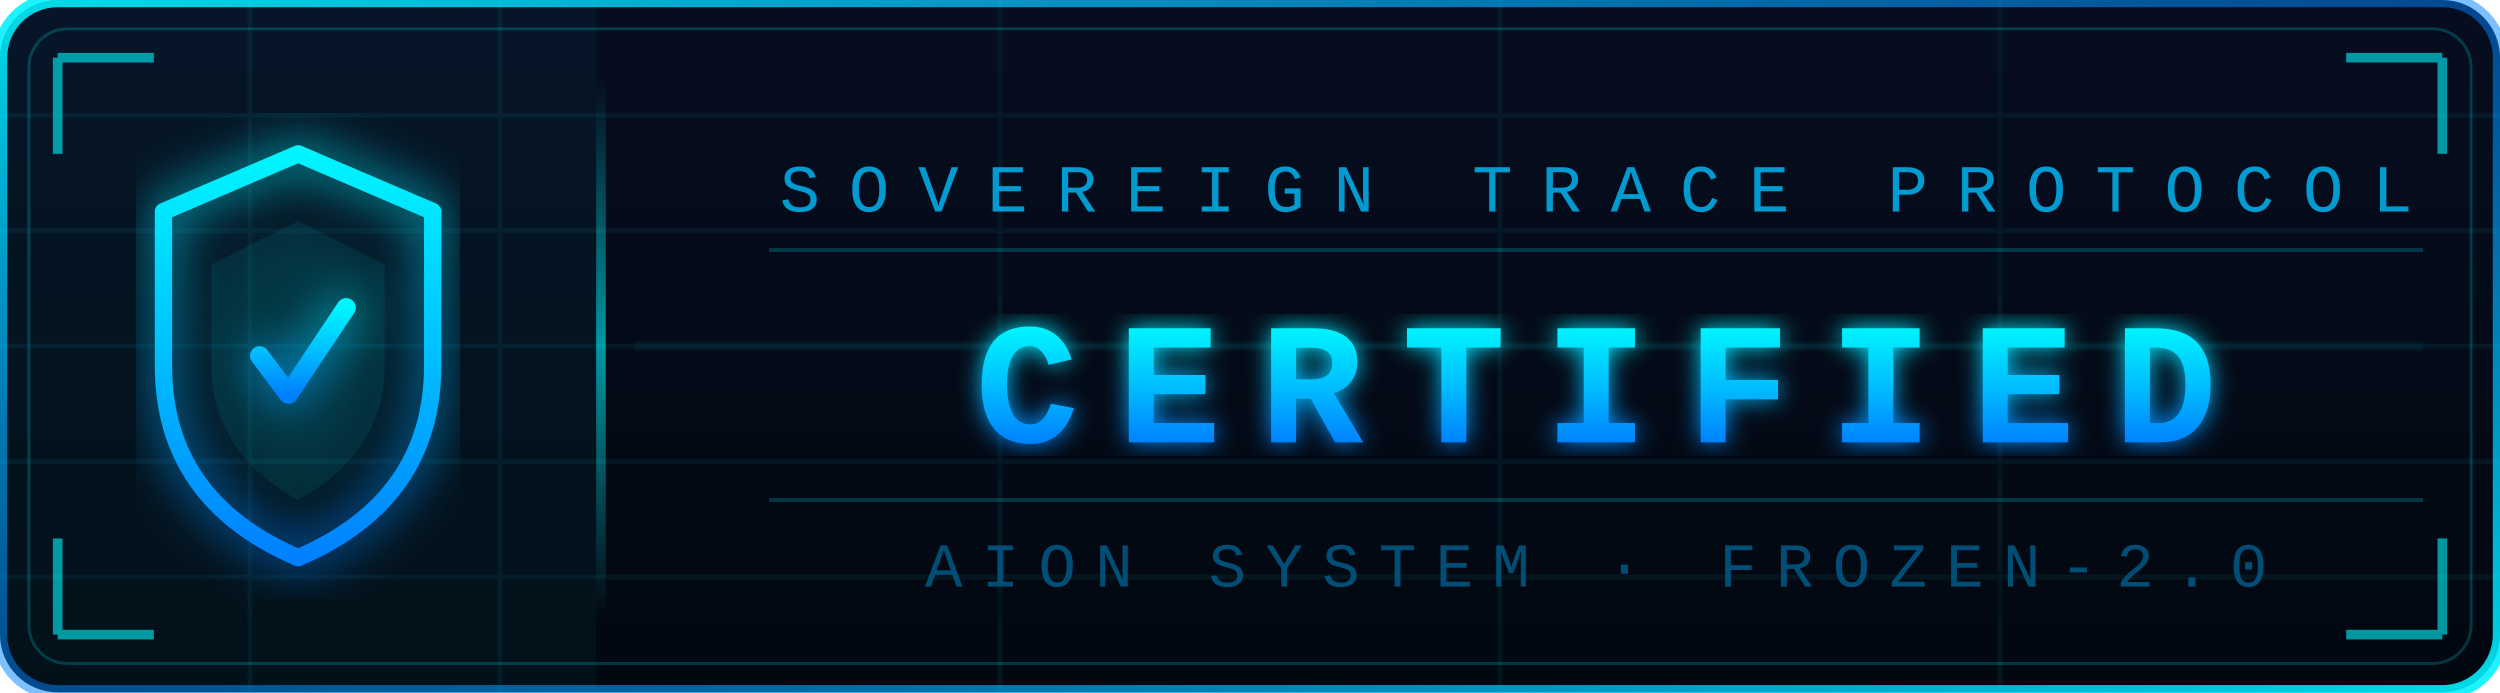
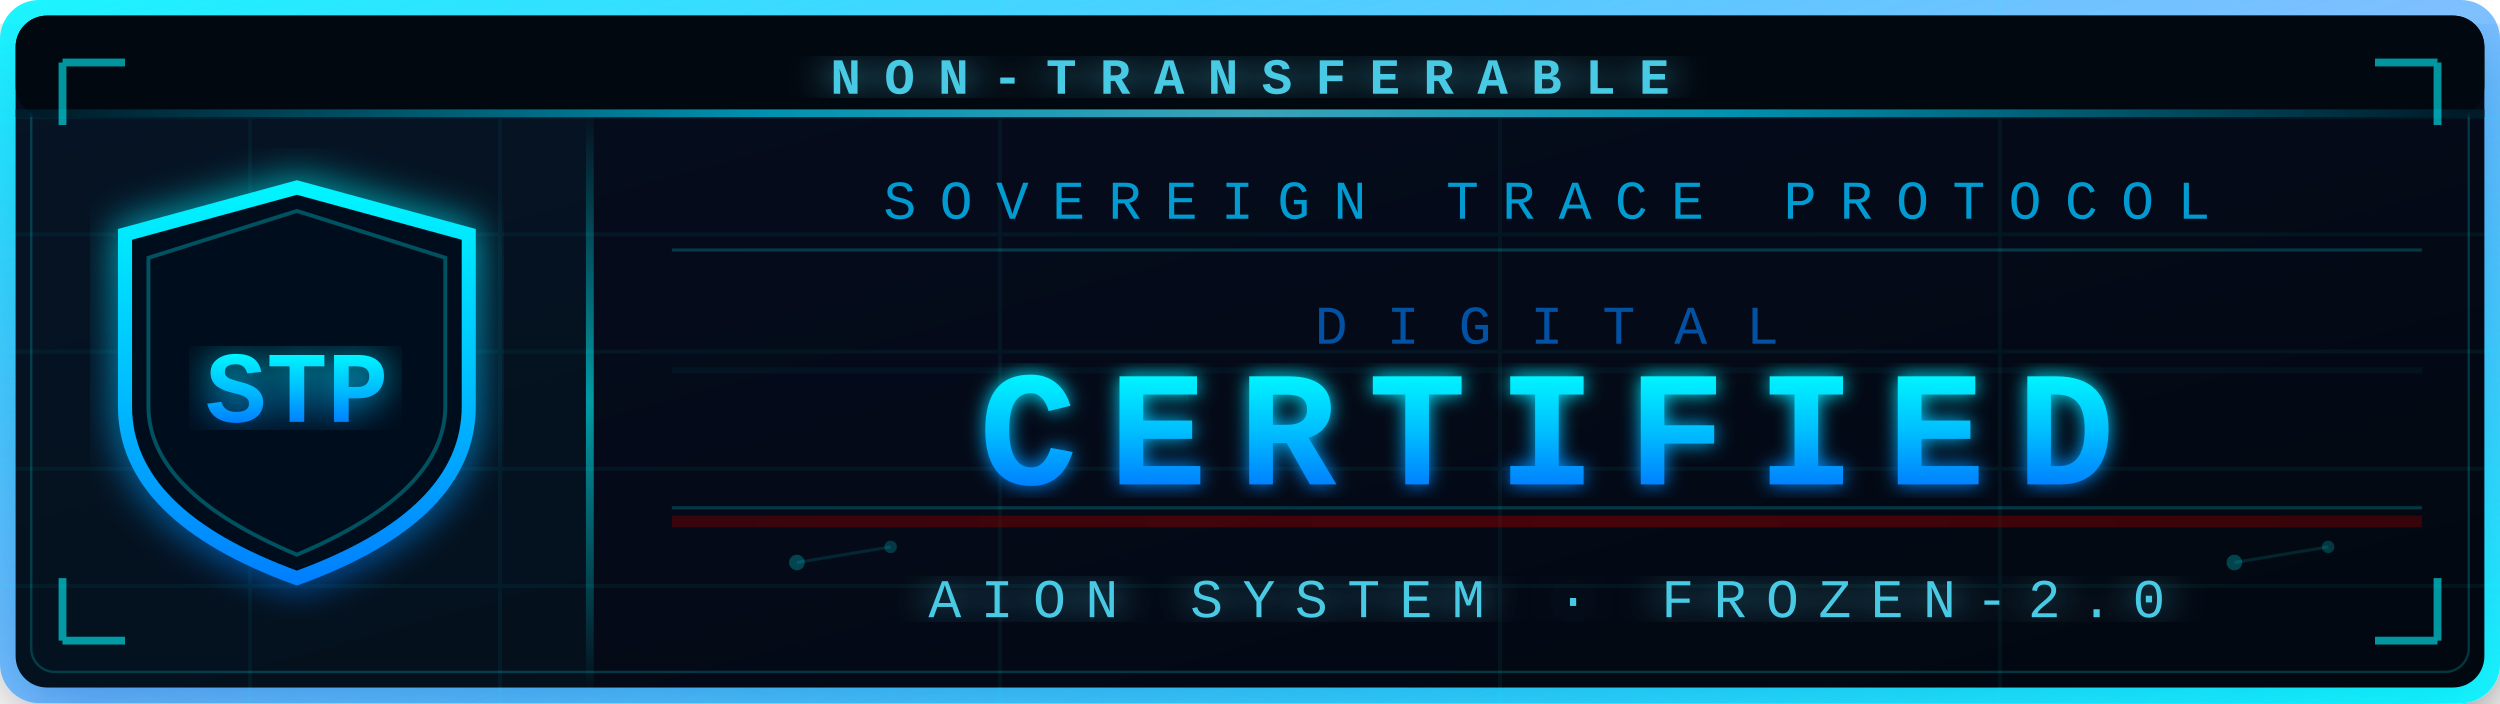
- <svg xmlns="http://www.w3.org/2000/svg" width="260" height="72" viewBox="0 0 260 72">
+ <svg xmlns="http://www.w3.org/2000/svg" viewBox="0 0 320 90" width="320" height="90">
  <defs>
-     <linearGradient id="bg-d" x1="0%" y1="0%" x2="0%" y2="100%">
-       <stop offset="0%" style="stop-color:#060d1f;stop-opacity:1" />
-       <stop offset="100%" style="stop-color:#020810;stop-opacity:1" />
+     <linearGradient id="bg-d" x1="0%" y1="0%" x2="100%" y2="100%">
+       <stop offset="0%" stop-color="#060d1f" />
+       <stop offset="50%" stop-color="#040a18" />
+       <stop offset="100%" stop-color="#020810" />
    </linearGradient>
    <linearGradient id="cyan" x1="0%" y1="0%" x2="0%" y2="100%">
-       <stop offset="0%" style="stop-color:#00F5FF;stop-opacity:1" />
-       <stop offset="50%" style="stop-color:#00BFFF;stop-opacity:1" />
-       <stop offset="100%" style="stop-color:#0080FF;stop-opacity:1" />
+       <stop offset="0%" stop-color="#00F5FF" />
+       <stop offset="50%" stop-color="#00BFFF" />
+       <stop offset="100%" stop-color="#0080FF" />
    </linearGradient>
    <linearGradient id="border-d" x1="0%" y1="0%" x2="100%" y2="100%">
-       <stop offset="0%" style="stop-color:#00F5FF;stop-opacity:0.9" />
-       <stop offset="50%" style="stop-color:#0080FF;stop-opacity:0.5" />
-       <stop offset="100%" style="stop-color:#00F5FF;stop-opacity:0.9" />
+       <stop offset="0%" stop-color="#00F5FF" stop-opacity="0.9" />
+       <stop offset="50%" stop-color="#0080FF" stop-opacity="0.5" />
+       <stop offset="100%" stop-color="#00F5FF" stop-opacity="0.9" />
    </linearGradient>
    <linearGradient id="divider-d" x1="0%" y1="0%" x2="0%" y2="100%">
-       <stop offset="0%" style="stop-color:#00F5FF;stop-opacity:0" />
-       <stop offset="50%" style="stop-color:#00F5FF;stop-opacity:0.6" />
-       <stop offset="100%" style="stop-color:#00F5FF;stop-opacity:0" />
+       <stop offset="0%" stop-color="#00F5FF" stop-opacity="0" />
+       <stop offset="50%" stop-color="#00F5FF" stop-opacity="0.6" />
+       <stop offset="100%" stop-color="#00F5FF" stop-opacity="0" />
    </linearGradient>
-     <filter id="cyanglow">
-       <feGaussianBlur stdDeviation="2.5" result="blur" />
+     <linearGradient id="aiCyan" x1="0%" y1="0%" x2="100%" y2="0%">
+       <stop offset="0%" stop-color="#001F2E" />
+       <stop offset="30%" stop-color="#00B4D8" />
+       <stop offset="50%" stop-color="#48CAE4" />
+       <stop offset="70%" stop-color="#00B4D8" />
+       <stop offset="100%" stop-color="#001F2E" />
+     </linearGradient>
+     <linearGradient id="crimson" x1="0%" y1="0%" x2="100%" y2="0%">
+       <stop offset="0%" stop-color="#6B0000" />
+       <stop offset="50%" stop-color="#8B0000" />
+       <stop offset="100%" stop-color="#6B0000" />
+     </linearGradient>
+     <filter id="shadowDeep">
+       <feDropShadow dx="0" dy="3" stdDeviation="6" flood-color="#000000" flood-opacity="0.9" />
+     </filter>
+     <filter id="cyanGlow">
+       <feGaussianBlur in="SourceGraphic" stdDeviation="2.5" result="blur" />
      <feMerge>
        <feMergeNode in="blur" />
        <feMergeNode in="SourceGraphic" />
      </feMerge>
    </filter>
-     <filter id="softglow-d">
-       <feGaussianBlur stdDeviation="1.2" result="blur" />
+     <filter id="softGlow-d">
+       <feGaussianBlur in="SourceGraphic" stdDeviation="1.2" result="blur" />
      <feMerge>
        <feMergeNode in="blur" />
        <feMergeNode in="SourceGraphic" />
      </feMerge>
    </filter>
    <clipPath id="rounded-d">
-       <rect width="260" height="72" rx="6" ry="6" />
+       <rect width="320" height="90" rx="5" ry="5" />
    </clipPath>
  </defs>
-   <rect width="260" height="72" rx="6" ry="6" fill="url(#bg-d)" />
-   <g opacity="0.06" stroke="#00F5FF" stroke-width="0.5" clip-path="url(#rounded-d)">
-     <line x1="0" y1="12" x2="260" y2="12" />
-     <line x1="0" y1="24" x2="260" y2="24" />
-     <line x1="0" y1="36" x2="260" y2="36" />
-     <line x1="0" y1="48" x2="260" y2="48" />
-     <line x1="0" y1="60" x2="260" y2="60" />
-     <line x1="26" y1="0" x2="26" y2="72" />
-     <line x1="52" y1="0" x2="52" y2="72" />
-     <line x1="104" y1="0" x2="104" y2="72" />
-     <line x1="156" y1="0" x2="156" y2="72" />
-     <line x1="208" y1="0" x2="208" y2="72" />
+   <rect width="320" height="90" rx="5" ry="5" fill="url(#border-d)" filter="url(#shadowDeep)" />
+   <rect x="2" y="2" width="316" height="86" rx="4" ry="4" fill="url(#bg-d)" />
+   <g opacity="0.05" stroke="#00F5FF" stroke-width="0.5" clip-path="url(#rounded-d)">
+     <line x1="0" y1="15" x2="320" y2="15" />
+     <line x1="0" y1="30" x2="320" y2="30" />
+     <line x1="0" y1="45" x2="320" y2="45" />
+     <line x1="0" y1="60" x2="320" y2="60" />
+     <line x1="0" y1="75" x2="320" y2="75" />
+     <line x1="32" y1="0" x2="32" y2="90" />
+     <line x1="64" y1="0" x2="64" y2="90" />
+     <line x1="128" y1="0" x2="128" y2="90" />
+     <line x1="192" y1="0" x2="192" y2="90" />
+     <line x1="256" y1="0" x2="256" y2="90" />
  </g>
-   <rect width="260" height="72" rx="6" ry="6" fill="none" stroke="url(#border-d)" stroke-width="1.5" />
-   <rect x="3" y="3" width="254" height="66" rx="4" ry="4" fill="none" stroke="#00F5FF" stroke-width="0.3" opacity="0.2" />
-   <rect x="0" y="0" width="62" height="72" fill="#00F5FF" fill-opacity="0.04" clip-path="url(#rounded-d)" />
-   <g transform="translate(31, 36)" filter="url(#cyanglow)">
-     <path d="M0,-20 L14,-14 L14,2 Q14,16 0,22 Q-14,16 -14,2 L-14,-14 Z" fill="none" stroke="url(#cyan)" stroke-width="1.8" stroke-linejoin="round" />
-     <path d="M0,-13 L9,-8.5 L9,2 Q9,11 0,16 Q-9,11 -9,2 L-9,-8.5 Z" fill="#00F5FF" fill-opacity="0.08" />
-     <path d="M-4,1 L-1,5 L5,-4" fill="none" stroke="url(#cyan)" stroke-width="2" stroke-linecap="round" stroke-linejoin="round" />
+   <rect x="4" y="4" width="312" height="82" rx="3" ry="3" fill="none" stroke="#00F5FF" stroke-width="0.3" opacity="0.2" />
+   <rect x="2" y="2" width="316" height="13" rx="4" ry="4" fill="#020810" />
+   <rect x="2" y="14" width="316" height="1" fill="url(#aiCyan)" opacity="0.8" />
+   <text x="160" y="12" font-family="'Courier New', monospace" font-size="6.5" font-weight="bold" letter-spacing="3" fill="#48CAE4" text-anchor="middle" filter="url(#cyanGlow)">NON-TRANSFERABLE</text>
+   <rect x="2" y="15" width="74" height="73" fill="#00F5FF" fill-opacity="0.03" />
+   <rect x="75" y="15" width="1" height="73" fill="url(#divider-d)" />
+   <path d="M38,24 L60,30 L60,52 Q60,66 38,74 Q16,66 16,52 L16,30 Z" fill="#020F1A" stroke="url(#cyan)" stroke-width="1.8" filter="url(#cyanGlow)" />
+   <path d="M38,27 L57,33 L57,52 Q57,63 38,71 Q19,63 19,52 L19,33 Z" fill="none" stroke="#00F5FF" stroke-width="0.5" opacity="0.3" />
+   <text x="38" y="54" font-family="'Courier New', 'Lucida Console', monospace" font-size="13" font-weight="bold" fill="url(#cyan)" text-anchor="middle" filter="url(#cyanGlow)">STP</text>
+   <text x="198" y="28" font-family="'Courier New', 'Lucida Console', monospace" font-size="7" font-weight="400" letter-spacing="3" fill="#00BFFF" text-anchor="middle" opacity="0.8">SOVEREIGN TRACE PROTOCOL</text>
+   <line x1="86" y1="32" x2="310" y2="32" stroke="#00F5FF" stroke-width="0.4" opacity="0.2" />
+   <text x="198" y="44" font-family="'Courier New', monospace" font-size="7" font-weight="400" letter-spacing="5" fill="#0080FF" text-anchor="middle" opacity="0.6">DIGITAL</text>
+   <text x="198" y="62" font-family="'Courier New', 'Lucida Console', monospace" font-size="21" font-weight="700" letter-spacing="4" fill="url(#cyan)" text-anchor="middle" filter="url(#softGlow-d)">CERTIFIED</text>
+   <line x1="86" y1="65" x2="310" y2="65" stroke="#00F5FF" stroke-width="0.4" opacity="0.2" />
+   <rect x="86" y="66" width="224" height="1.5" fill="url(#crimson)" opacity="0.5" />
+   <text x="198" y="79" font-family="'Courier New', monospace" font-size="7" letter-spacing="2.5" fill="#48CAE4" text-anchor="middle" filter="url(#cyanGlow)">AION SYSTEM · FROZEN-2.0</text>
+   <circle cx="102" cy="72" r="1" fill="#00F5FF" opacity="0.25" />
+   <circle cx="114" cy="70" r="0.8" fill="#00F5FF" opacity="0.2" />
+   <circle cx="286" cy="72" r="1" fill="#00F5FF" opacity="0.25" />
+   <circle cx="298" cy="70" r="0.8" fill="#00F5FF" opacity="0.2" />
+   <line x1="102" y1="72" x2="114" y2="70" stroke="#00F5FF" stroke-width="0.4" opacity="0.12" />
+   <line x1="286" y1="72" x2="298" y2="70" stroke="#00F5FF" stroke-width="0.4" opacity="0.12" />
+   <rect x="86" y="47" width="224" height="0.8" fill="#00F5FF" fill-opacity="0.04" />
+   <g stroke="#00F5FF" stroke-width="1" opacity="0.6">
+     <path d="M8,8 L8,16 M8,8 L16,8" />
+     <path d="M312,8 L312,16 M312,8 L304,8" />
+     <path d="M8,82 L8,74 M8,82 L16,82" />
+     <path d="M312,82 L312,74 M312,82 L304,82" />
  </g>
-   <rect x="62" y="8" width="1" height="56" fill="url(#divider-d)" />
-   <text x="166" y="22" font-family="'Courier New', 'Lucida Console', monospace" font-size="7" font-weight="400" letter-spacing="3" text-anchor="middle" fill="#00BFFF" opacity="0.8">SOVEREIGN TRACE PROTOCOL</text>
-   <text x="166" y="46" font-family="'Courier New', 'Lucida Console', monospace" font-size="18" font-weight="700" letter-spacing="4" text-anchor="middle" fill="url(#cyan)" filter="url(#softglow-d)">CERTIFIED</text>
-   <text x="166" y="61" font-family="'Courier New', 'Lucida Console', monospace" font-size="6.5" font-weight="400" letter-spacing="2" text-anchor="middle" fill="#005580" opacity="0.9">AION SYSTEM · FROZEN-2.0</text>
-   <g stroke="#00F5FF" stroke-width="1" opacity="0.6">
-     <path d="M6,6 L6,16 M6,6 L16,6" />
-     <path d="M254,6 L254,16 M254,6 L244,6" />
-     <path d="M6,66 L6,56 M6,66 L16,66" />
-     <path d="M254,66 L254,56 M254,66 L244,66" />
-   </g>
-   <rect x="66" y="35.5" width="186" height="1" fill="#00F5FF" fill-opacity="0.05" />
-   <line x1="80" y1="26" x2="252" y2="26" stroke="#00F5FF" stroke-width="0.4" opacity="0.2" />
-   <line x1="80" y1="52" x2="252" y2="52" stroke="#00F5FF" stroke-width="0.4" opacity="0.2" />
</svg>
